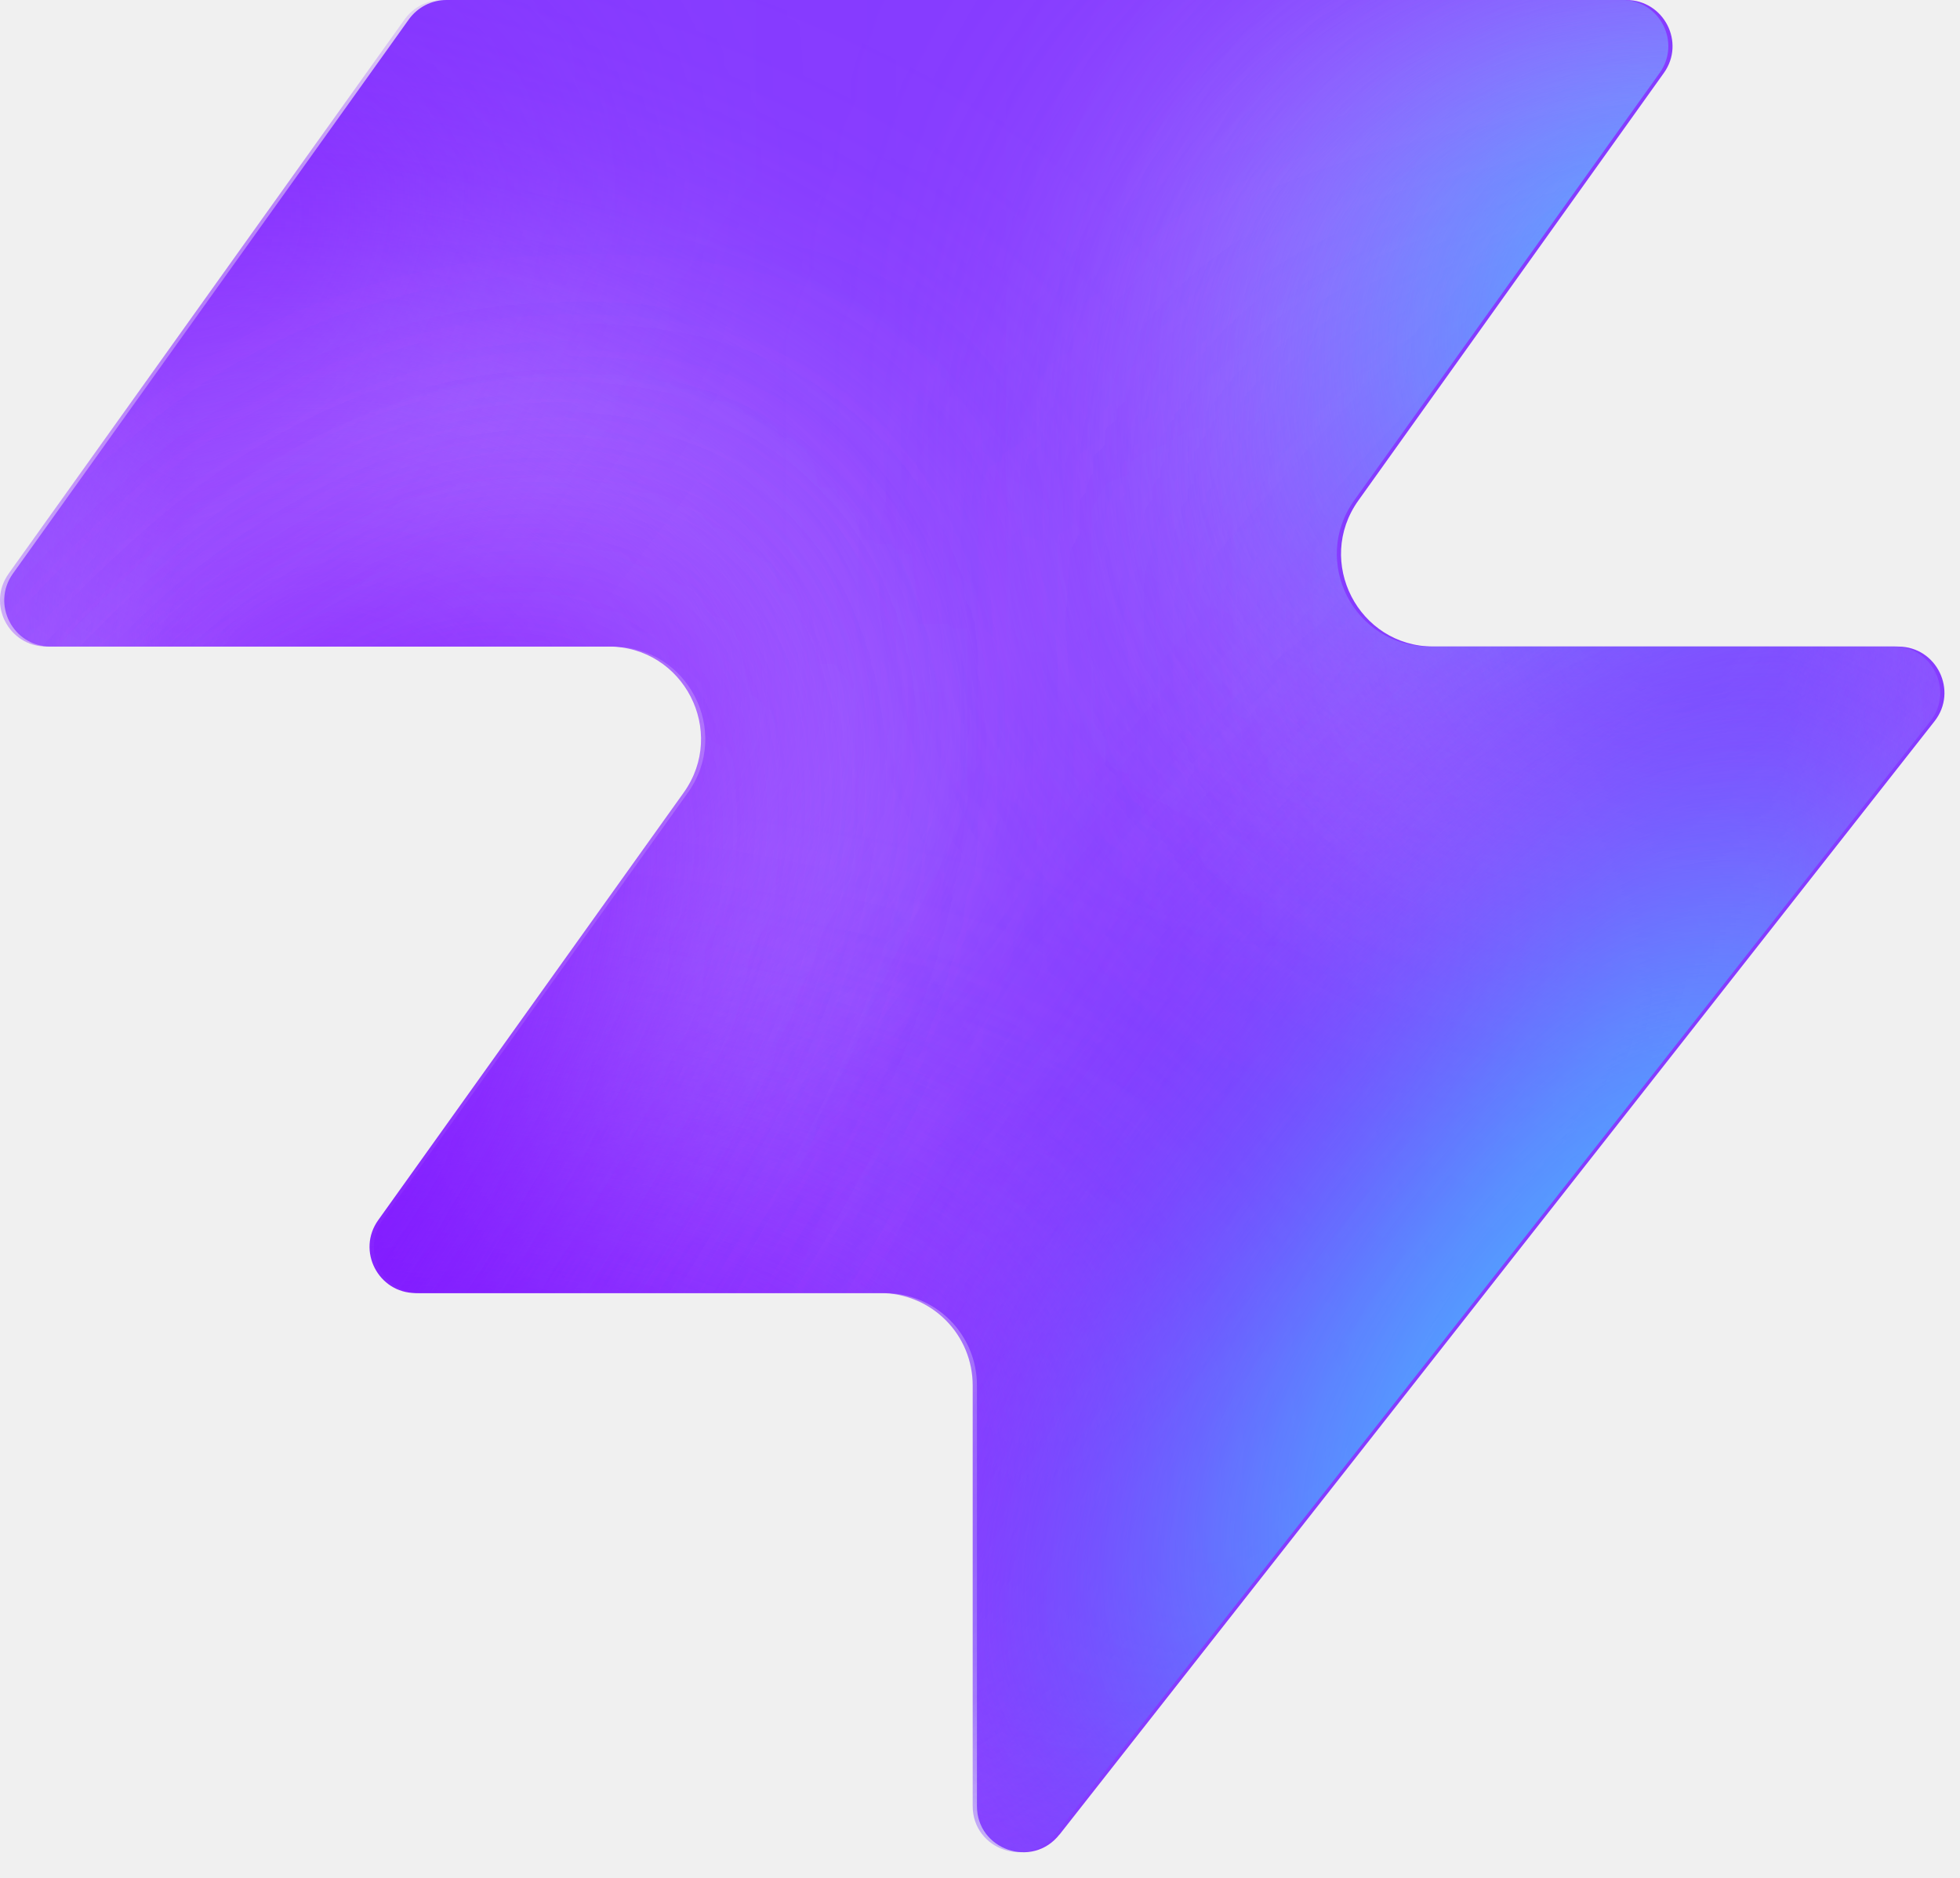
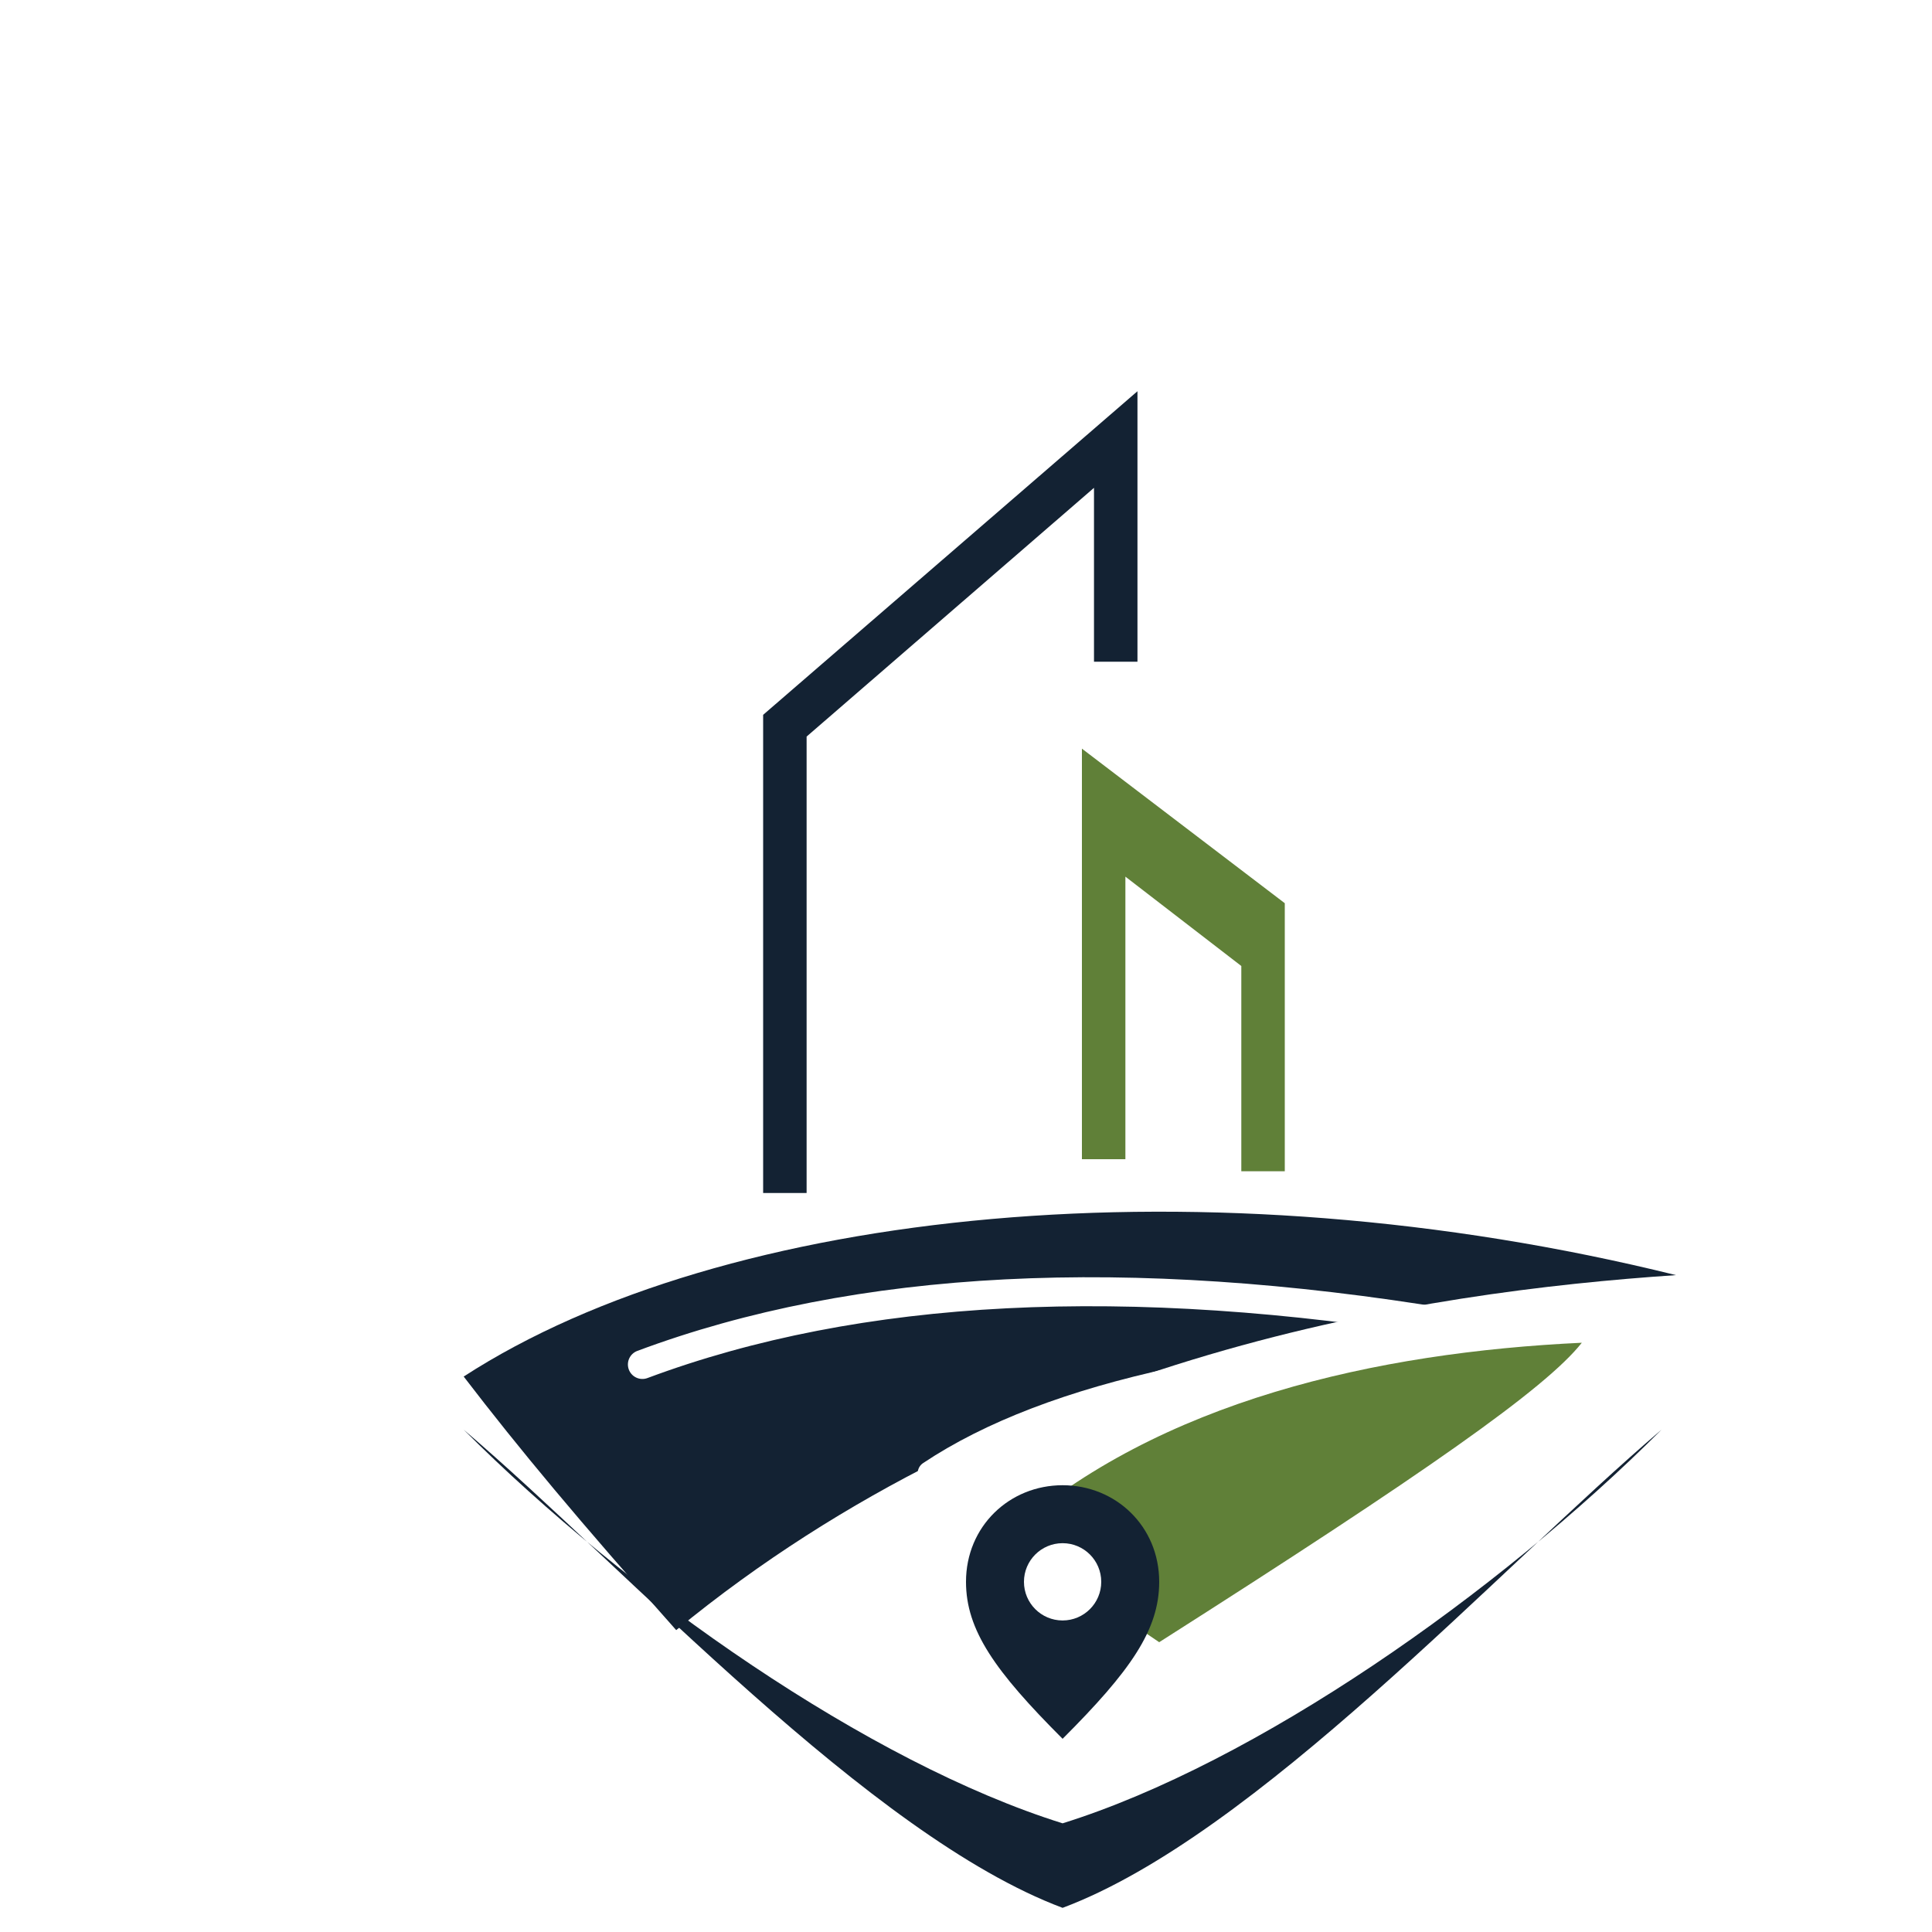
- <svg xmlns="http://www.w3.org/2000/svg" width="48" height="46" fill="none" viewBox="0 0 48 46">
-   <path fill="#863bff" d="M25.946 44.938c-.664.845-2.021.375-2.021-.698V33.937a2.26 2.26 0 0 0-2.262-2.262H10.287c-.92 0-1.456-1.04-.92-1.788l7.48-10.471c1.07-1.497 0-3.578-1.842-3.578H1.237c-.92 0-1.456-1.04-.92-1.788L10.013.474c.214-.297.556-.474.92-.474h28.894c.92 0 1.456 1.04.92 1.788l-7.48 10.471c-1.07 1.498 0 3.579 1.842 3.579h11.377c.943 0 1.473 1.088.89 1.83L25.947 44.94z" style="fill:#863bff;fill:color(display-p3 .525 .23 1);fill-opacity:1" />
-   <mask id="a" width="48" height="46" x="0" y="0" maskUnits="userSpaceOnUse" style="mask-type:alpha">
-     <path fill="#000" d="M25.842 44.938c-.664.844-2.021.375-2.021-.698V33.937a2.26 2.26 0 0 0-2.262-2.262H10.183c-.92 0-1.456-1.04-.92-1.788l7.48-10.471c1.07-1.498 0-3.579-1.842-3.579H1.133c-.92 0-1.456-1.04-.92-1.787L9.91.473c.214-.297.556-.474.92-.474h28.894c.92 0 1.456 1.04.92 1.788l-7.48 10.471c-1.07 1.498 0 3.578 1.842 3.578h11.377c.943 0 1.473 1.088.89 1.832L25.843 44.94z" style="fill:#000;fill-opacity:1" />
-   </mask>
-   <g mask="url(#a)">
-     <g filter="url(#b)">
-       <ellipse cx="5.508" cy="14.704" fill="#ede6ff" rx="5.508" ry="14.704" style="fill:#ede6ff;fill:color(display-p3 .927 .903 1);fill-opacity:1" transform="matrix(.00324 1 1 -.00324 -4.47 31.516)" />
-     </g>
-     <g filter="url(#c)">
-       <ellipse cx="10.399" cy="29.851" fill="#ede6ff" rx="10.399" ry="29.851" style="fill:#ede6ff;fill:color(display-p3 .927 .903 1);fill-opacity:1" transform="matrix(.00324 1 1 -.00324 -39.328 7.883)" />
-     </g>
-     <g filter="url(#d)">
-       <ellipse cx="5.508" cy="30.487" fill="#7e14ff" rx="5.508" ry="30.487" style="fill:#7e14ff;fill:color(display-p3 .492 .077 1);fill-opacity:1" transform="rotate(89.814 -25.913 -14.639)scale(1 -1)" />
-     </g>
-     <g filter="url(#e)">
-       <ellipse cx="5.508" cy="30.599" fill="#7e14ff" rx="5.508" ry="30.599" style="fill:#7e14ff;fill:color(display-p3 .492 .077 1);fill-opacity:1" transform="rotate(89.814 -32.644 -3.334)scale(1 -1)" />
-     </g>
-     <g filter="url(#f)">
-       <ellipse cx="5.508" cy="30.599" fill="#7e14ff" rx="5.508" ry="30.599" style="fill:#7e14ff;fill:color(display-p3 .492 .077 1);fill-opacity:1" transform="matrix(.00324 1 1 -.00324 -34.34 30.47)" />
-     </g>
-     <g filter="url(#g)">
-       <ellipse cx="14.072" cy="22.078" fill="#ede6ff" rx="14.072" ry="22.078" style="fill:#ede6ff;fill:color(display-p3 .927 .903 1);fill-opacity:1" transform="rotate(93.35 24.506 48.493)scale(-1 1)" />
-     </g>
-     <g filter="url(#h)">
-       <ellipse cx="3.47" cy="21.501" fill="#7e14ff" rx="3.47" ry="21.501" style="fill:#7e14ff;fill:color(display-p3 .492 .077 1);fill-opacity:1" transform="rotate(89.009 28.708 47.59)scale(-1 1)" />
-     </g>
-     <g filter="url(#i)">
-       <ellipse cx="3.47" cy="21.501" fill="#7e14ff" rx="3.47" ry="21.501" style="fill:#7e14ff;fill:color(display-p3 .492 .077 1);fill-opacity:1" transform="rotate(89.009 28.708 47.59)scale(-1 1)" />
-     </g>
-     <g filter="url(#j)">
-       <ellipse cx=".387" cy="8.972" fill="#7e14ff" rx="4.407" ry="29.108" style="fill:#7e14ff;fill:color(display-p3 .492 .077 1);fill-opacity:1" transform="rotate(39.51 .387 8.972)" />
-     </g>
-     <g filter="url(#k)">
-       <ellipse cx="47.523" cy="-6.092" fill="#7e14ff" rx="4.407" ry="29.108" style="fill:#7e14ff;fill:color(display-p3 .492 .077 1);fill-opacity:1" transform="rotate(37.892 47.523 -6.092)" />
-     </g>
-     <g filter="url(#l)">
-       <ellipse cx="41.412" cy="6.333" fill="#47bfff" rx="5.971" ry="9.665" style="fill:#47bfff;fill:color(display-p3 .28 .748 1);fill-opacity:1" transform="rotate(37.892 41.412 6.333)" />
-     </g>
-     <g filter="url(#m)">
-       <ellipse cx="-1.879" cy="38.332" fill="#7e14ff" rx="4.407" ry="29.108" style="fill:#7e14ff;fill:color(display-p3 .492 .077 1);fill-opacity:1" transform="rotate(37.892 -1.88 38.332)" />
-     </g>
-     <g filter="url(#n)">
-       <ellipse cx="-1.879" cy="38.332" fill="#7e14ff" rx="4.407" ry="29.108" style="fill:#7e14ff;fill:color(display-p3 .492 .077 1);fill-opacity:1" transform="rotate(37.892 -1.88 38.332)" />
-     </g>
-     <g filter="url(#o)">
-       <ellipse cx="35.651" cy="29.907" fill="#7e14ff" rx="4.407" ry="29.108" style="fill:#7e14ff;fill:color(display-p3 .492 .077 1);fill-opacity:1" transform="rotate(37.892 35.651 29.907)" />
-     </g>
-     <g filter="url(#p)">
-       <ellipse cx="38.418" cy="32.4" fill="#47bfff" rx="5.971" ry="15.297" style="fill:#47bfff;fill:color(display-p3 .28 .748 1);fill-opacity:1" transform="rotate(37.892 38.418 32.4)" />
+ <svg xmlns="http://www.w3.org/2000/svg" viewBox="0 0 800 800" width="100%" height="100%">
+   <rect width="800" height="800" fill="#FFFFFF" />
+   <g transform="translate(40, 20)">
+     <path d="M 276 276 L 431 142 L 431 254 L 413 254 L 413 182 L 294 285 L 294 474 L 276 474 Z" fill="#132233" />
+     <path d="M 408 290 L 492 354 L 492 465 L 474 465 L 474 380 L 426 343 L 426 460 L 408 460 Z" fill="#608038" />
+     <path d="M 152 550 C 260 480, 460 460, 654 508 C 550 515, 380 540, 240 655 C 200 610, 175 580, 152 550 Z" fill="#132233" />
+     <path d="M 226 545 Q 360 495 560 528" stroke="#FFFFFF" stroke-width="12" fill="none" stroke-linecap="round" />
+     <path d="M 345 590 Q 420 540 600 535" stroke="#FFFFFF" stroke-width="10" fill="none" stroke-linecap="round" />
+     <path d="M 378 615 C 440 560, 530 540, 615 536 C 600 555, 550 590, 440 660 C 410 640, 395 625, 378 615 Z" fill="#608038" />
+     <path d="M 152 572 C 220 630, 320 740, 400 770 C 480 740, 580 630, 648 572 C 580 640, 480 710, 400 735 C 320 710, 220 640, 152 572 Z" fill="#132233" />
+     <g transform="translate(400, 700)">
+       <path d="M 0 0 C -28 -28, -40 -45, -40 -65 C -40 -88, -22 -105, 0 -105 C 22 -105, 40 -88, 40 -65 C 40 -45, 28 -28, 0 0 Z" fill="#132233" />
+       <circle cx="0" cy="-65" r="16" fill="#FFFFFF" />
    </g>
  </g>
-   <defs>
-     <filter id="b" width="60.045" height="41.654" x="-19.77" y="16.149" color-interpolation-filters="sRGB" filterUnits="userSpaceOnUse">
-       <feFlood flood-opacity="0" result="BackgroundImageFix" />
-       <feBlend in="SourceGraphic" in2="BackgroundImageFix" result="shape" />
-       <feGaussianBlur result="effect1_foregroundBlur_2002_17158" stdDeviation="7.659" />
-     </filter>
-     <filter id="c" width="90.34" height="51.437" x="-54.613" y="-7.533" color-interpolation-filters="sRGB" filterUnits="userSpaceOnUse">
-       <feFlood flood-opacity="0" result="BackgroundImageFix" />
-       <feBlend in="SourceGraphic" in2="BackgroundImageFix" result="shape" />
-       <feGaussianBlur result="effect1_foregroundBlur_2002_17158" stdDeviation="7.659" />
-     </filter>
-     <filter id="d" width="79.355" height="29.4" x="-49.64" y="2.03" color-interpolation-filters="sRGB" filterUnits="userSpaceOnUse">
-       <feFlood flood-opacity="0" result="BackgroundImageFix" />
-       <feBlend in="SourceGraphic" in2="BackgroundImageFix" result="shape" />
-       <feGaussianBlur result="effect1_foregroundBlur_2002_17158" stdDeviation="4.596" />
-     </filter>
-     <filter id="e" width="79.579" height="29.4" x="-45.045" y="20.029" color-interpolation-filters="sRGB" filterUnits="userSpaceOnUse">
-       <feFlood flood-opacity="0" result="BackgroundImageFix" />
-       <feBlend in="SourceGraphic" in2="BackgroundImageFix" result="shape" />
-       <feGaussianBlur result="effect1_foregroundBlur_2002_17158" stdDeviation="4.596" />
-     </filter>
-     <filter id="f" width="79.579" height="29.4" x="-43.513" y="21.178" color-interpolation-filters="sRGB" filterUnits="userSpaceOnUse">
-       <feFlood flood-opacity="0" result="BackgroundImageFix" />
-       <feBlend in="SourceGraphic" in2="BackgroundImageFix" result="shape" />
-       <feGaussianBlur result="effect1_foregroundBlur_2002_17158" stdDeviation="4.596" />
-     </filter>
-     <filter id="g" width="74.749" height="58.852" x="15.756" y="-17.901" color-interpolation-filters="sRGB" filterUnits="userSpaceOnUse">
-       <feFlood flood-opacity="0" result="BackgroundImageFix" />
-       <feBlend in="SourceGraphic" in2="BackgroundImageFix" result="shape" />
-       <feGaussianBlur result="effect1_foregroundBlur_2002_17158" stdDeviation="7.659" />
-     </filter>
-     <filter id="h" width="61.377" height="25.362" x="23.548" y="2.284" color-interpolation-filters="sRGB" filterUnits="userSpaceOnUse">
-       <feFlood flood-opacity="0" result="BackgroundImageFix" />
-       <feBlend in="SourceGraphic" in2="BackgroundImageFix" result="shape" />
-       <feGaussianBlur result="effect1_foregroundBlur_2002_17158" stdDeviation="4.596" />
-     </filter>
-     <filter id="i" width="61.377" height="25.362" x="23.548" y="2.284" color-interpolation-filters="sRGB" filterUnits="userSpaceOnUse">
-       <feFlood flood-opacity="0" result="BackgroundImageFix" />
-       <feBlend in="SourceGraphic" in2="BackgroundImageFix" result="shape" />
-       <feGaussianBlur result="effect1_foregroundBlur_2002_17158" stdDeviation="4.596" />
-     </filter>
-     <filter id="j" width="56.045" height="63.649" x="-27.636" y="-22.853" color-interpolation-filters="sRGB" filterUnits="userSpaceOnUse">
-       <feFlood flood-opacity="0" result="BackgroundImageFix" />
-       <feBlend in="SourceGraphic" in2="BackgroundImageFix" result="shape" />
-       <feGaussianBlur result="effect1_foregroundBlur_2002_17158" stdDeviation="4.596" />
-     </filter>
-     <filter id="k" width="54.814" height="64.646" x="20.116" y="-38.415" color-interpolation-filters="sRGB" filterUnits="userSpaceOnUse">
-       <feFlood flood-opacity="0" result="BackgroundImageFix" />
-       <feBlend in="SourceGraphic" in2="BackgroundImageFix" result="shape" />
-       <feGaussianBlur result="effect1_foregroundBlur_2002_17158" stdDeviation="4.596" />
-     </filter>
-     <filter id="l" width="33.541" height="35.313" x="24.641" y="-11.323" color-interpolation-filters="sRGB" filterUnits="userSpaceOnUse">
-       <feFlood flood-opacity="0" result="BackgroundImageFix" />
-       <feBlend in="SourceGraphic" in2="BackgroundImageFix" result="shape" />
-       <feGaussianBlur result="effect1_foregroundBlur_2002_17158" stdDeviation="4.596" />
-     </filter>
-     <filter id="m" width="54.814" height="64.646" x="-29.286" y="6.009" color-interpolation-filters="sRGB" filterUnits="userSpaceOnUse">
-       <feFlood flood-opacity="0" result="BackgroundImageFix" />
-       <feBlend in="SourceGraphic" in2="BackgroundImageFix" result="shape" />
-       <feGaussianBlur result="effect1_foregroundBlur_2002_17158" stdDeviation="4.596" />
-     </filter>
-     <filter id="n" width="54.814" height="64.646" x="-29.286" y="6.009" color-interpolation-filters="sRGB" filterUnits="userSpaceOnUse">
-       <feFlood flood-opacity="0" result="BackgroundImageFix" />
-       <feBlend in="SourceGraphic" in2="BackgroundImageFix" result="shape" />
-       <feGaussianBlur result="effect1_foregroundBlur_2002_17158" stdDeviation="4.596" />
-     </filter>
-     <filter id="o" width="54.814" height="64.646" x="8.244" y="-2.416" color-interpolation-filters="sRGB" filterUnits="userSpaceOnUse">
-       <feFlood flood-opacity="0" result="BackgroundImageFix" />
-       <feBlend in="SourceGraphic" in2="BackgroundImageFix" result="shape" />
-       <feGaussianBlur result="effect1_foregroundBlur_2002_17158" stdDeviation="4.596" />
-     </filter>
-     <filter id="p" width="39.409" height="43.623" x="18.713" y="10.588" color-interpolation-filters="sRGB" filterUnits="userSpaceOnUse">
-       <feFlood flood-opacity="0" result="BackgroundImageFix" />
-       <feBlend in="SourceGraphic" in2="BackgroundImageFix" result="shape" />
-       <feGaussianBlur result="effect1_foregroundBlur_2002_17158" stdDeviation="4.596" />
-     </filter>
-   </defs>
</svg>
